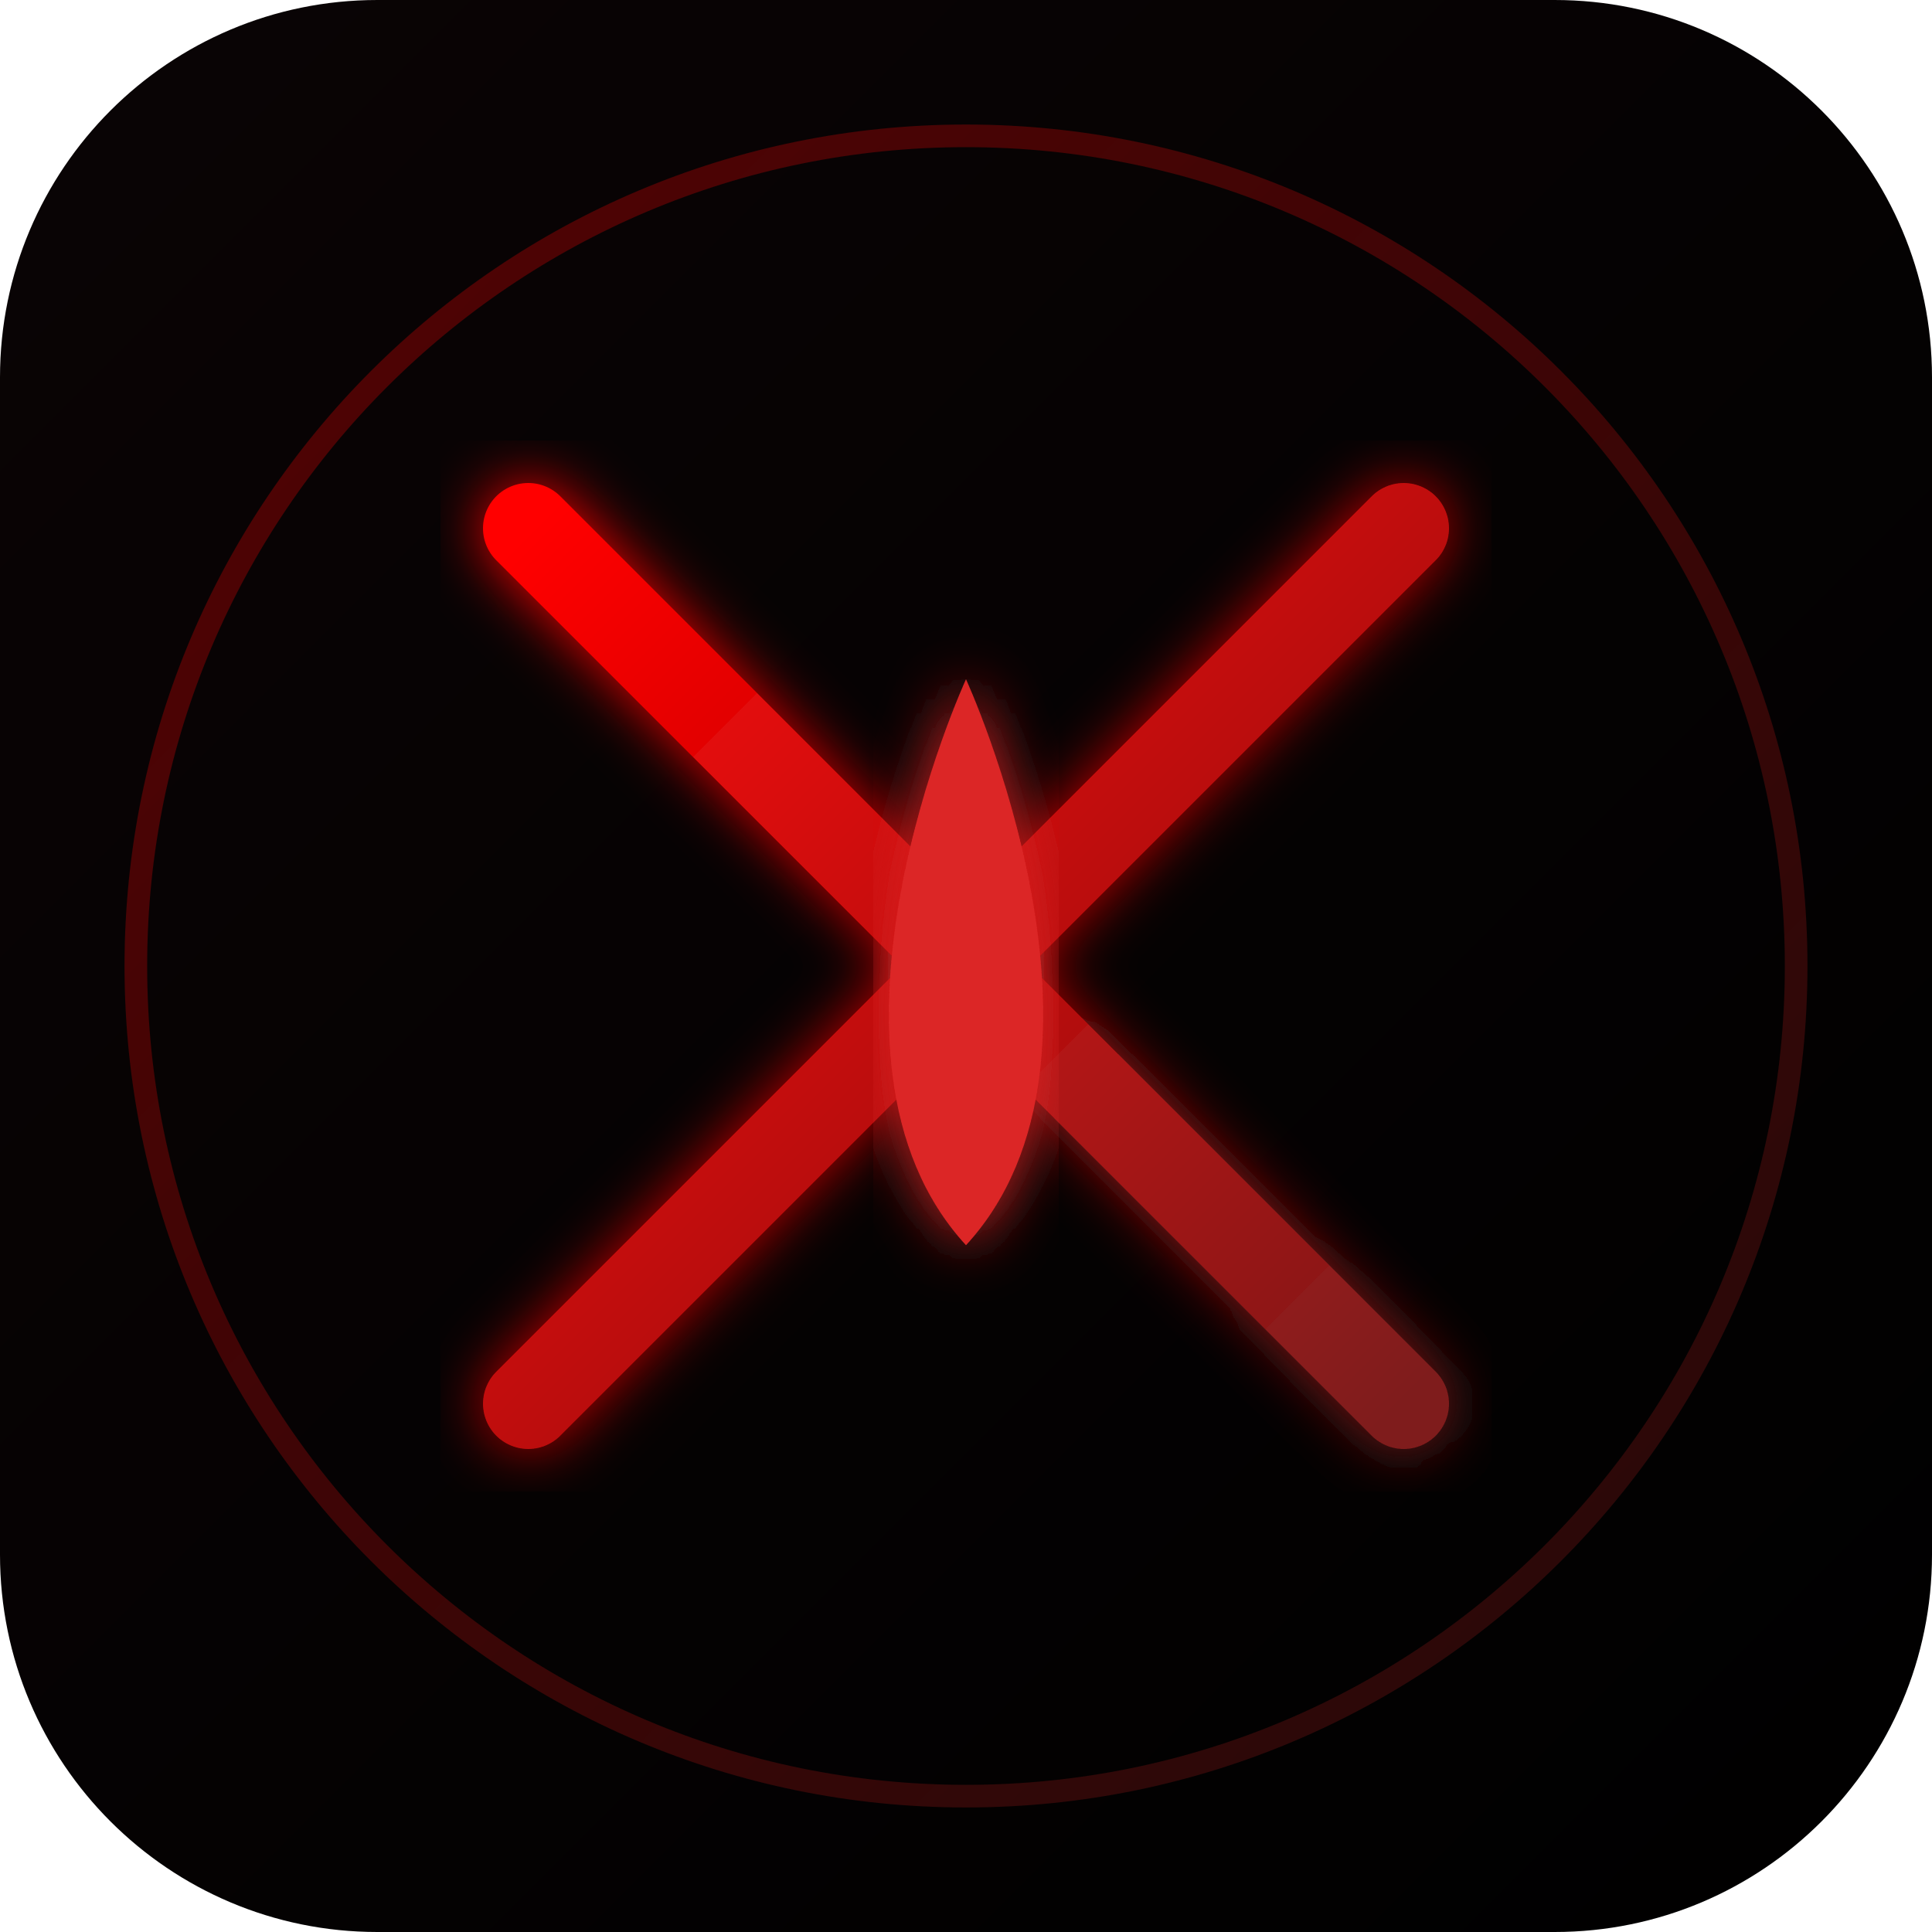
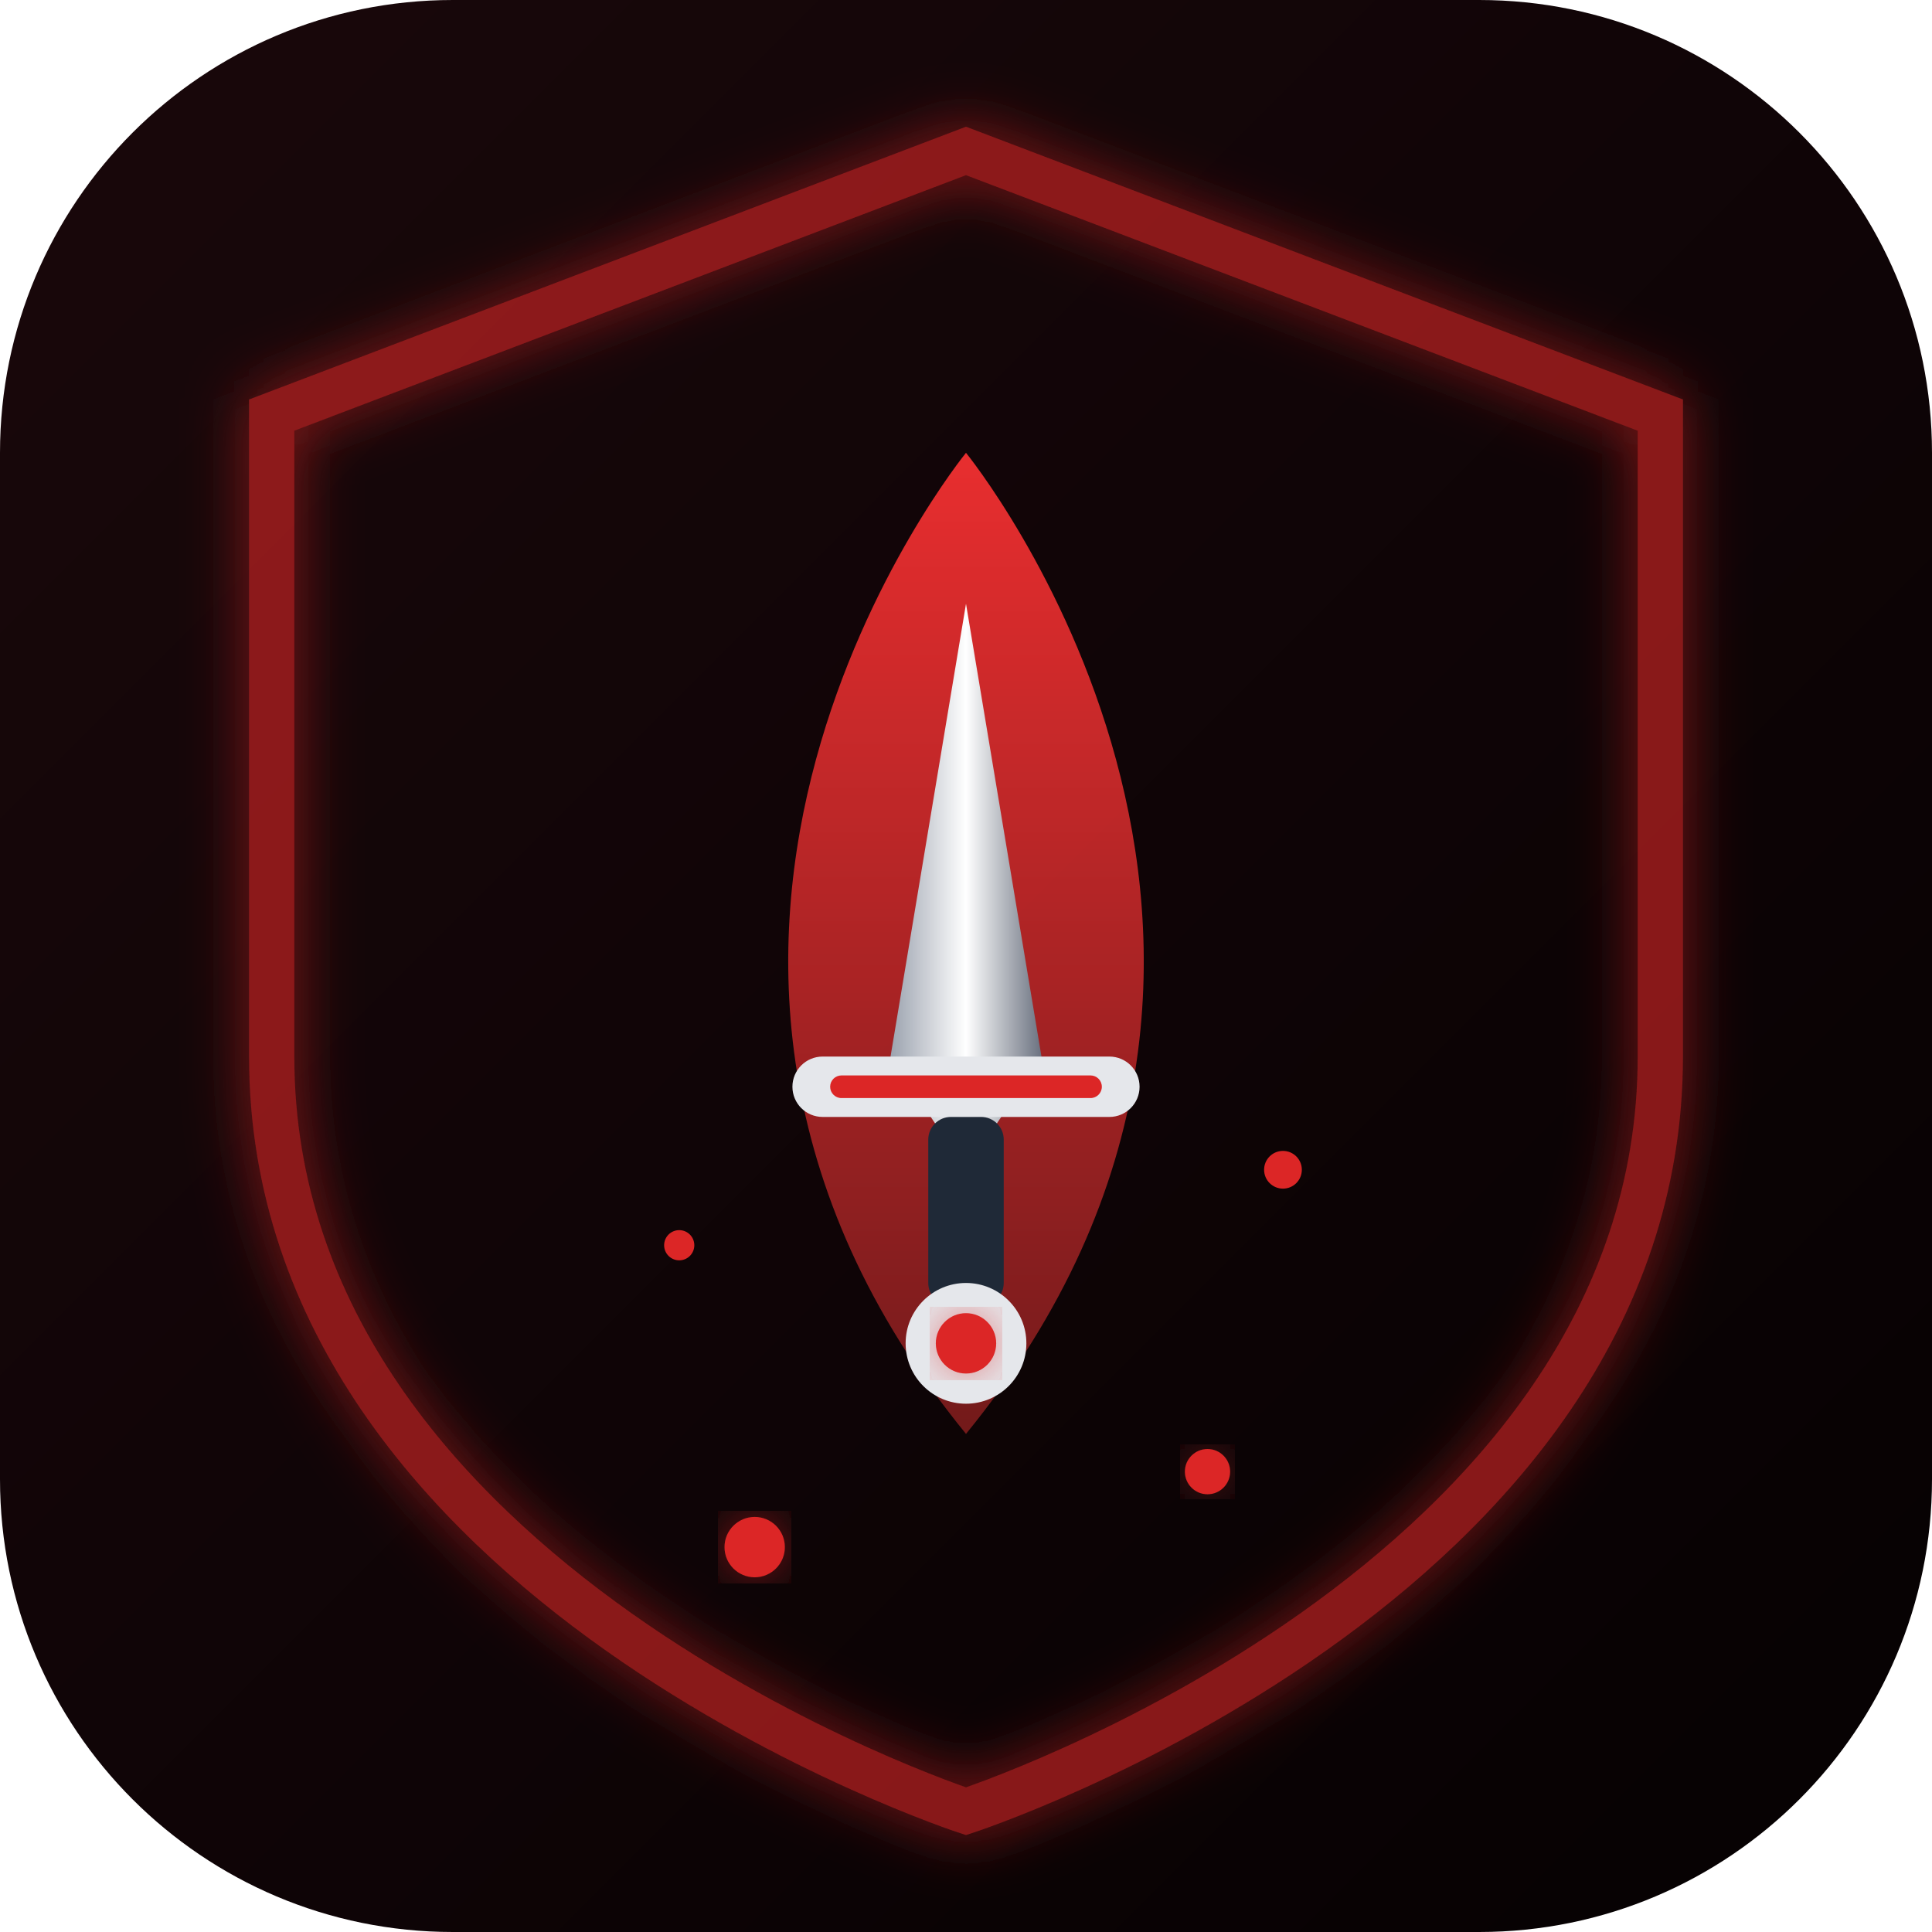
<svg xmlns="http://www.w3.org/2000/svg" viewBox="0 0 512 512">
  <defs>
-     <linearGradient id="bg" x1="0%" y1="0%" x2="100%" y2="100%">
-       <stop offset="0%" stop-color="#0a0405" />
-       <stop offset="100%" stop-color="#000000" />
+     <linearGradient id="bgGrad" x1="0%" y1="0%" x2="100%" y2="100%">
+       <stop offset="0%" stop-color="#1a080b" />
+       <stop offset="100%" stop-color="#050102" />
    </linearGradient>
-     <linearGradient id="red" x1="0%" y1="0%" x2="100%" y2="100%">
-       <stop offset="0%" stop-color="#ff0000" />
+     <linearGradient id="bloodGrad" x1="0%" y1="0%" x2="0%" y2="100%">
+       <stop offset="0%" stop-color="#ff3333" />
      <stop offset="100%" stop-color="#7f1d1d" />
    </linearGradient>
+     <linearGradient id="bladeGrad" x1="0%" y1="0%" x2="100%" y2="0%">
+       <stop offset="0%" stop-color="#9ca3af" />
+       <stop offset="50%" stop-color="#ffffff" />
+       <stop offset="100%" stop-color="#6b7280" />
+     </linearGradient>
    <filter id="glow">
-       <feGaussianBlur stdDeviation="8" result="coloredBlur" />
+       <feGaussianBlur stdDeviation="8" result="blur" />
      <feMerge>
-         <feMergeNode in="coloredBlur" />
+         <feMergeNode in="blur" />
        <feMergeNode in="SourceGraphic" />
      </feMerge>
    </filter>
  </defs>
-   <rect width="512" height="512" rx="100" fill="url(#bg)" />
-   <circle cx="256" cy="256" r="220" fill="none" stroke="url(#red)" stroke-width="6" opacity="0.3" />
-   <g stroke="url(#red)" stroke-width="24" stroke-linecap="round" filter="url(#glow)">
-     <line x1="140" y1="140" x2="372" y2="372" />
-     <line x1="372" y1="140" x2="140" y2="372" />
-   </g>
-   <path d="M 256 180 C 256 180, 210 280, 256 330 C 302 280, 256 180, 256 180 Z" fill="#dc2626" filter="url(#glow)" />
+   <rect width="512" height="512" rx="120" fill="url(#bgGrad)" />
+   <path d="M 256 40 L 440 110 L 440 280 C 440 420, 256 480, 256 480 C 256 480, 72 420, 72 280 L 72 110 Z" fill="none" stroke="#dc2626" stroke-width="12" filter="url(#glow)" opacity="0.6" />
+   <path d="M 256 120 C 256 120, 150 250, 256 380 C 362 250, 256 120, 256 120 Z" fill="url(#bloodGrad)" opacity="0.9" />
+   <path d="M 256 160 L 276 280 L 256 310 L 236 280 Z" fill="url(#bladeGrad)" />
+   <rect x="210" y="280" width="92" height="16" rx="8" fill="#e5e7eb" />
+   <rect x="220" y="285" width="72" height="6" rx="3" fill="#dc2626" />
+   <rect x="246" y="296" width="20" height="50" rx="6" fill="#1f2937" />
+   <circle cx="256" cy="356" r="16" fill="#e5e7eb" />
+   <circle cx="256" cy="356" r="8" fill="#dc2626" filter="url(#glow)" />
+   <circle cx="200" cy="410" r="8" fill="#dc2626" filter="url(#glow)" />
+   <circle cx="320" cy="390" r="6" fill="#dc2626" filter="url(#glow)" />
+   <circle cx="180" cy="330" r="4" fill="#dc2626" />
+   <circle cx="340" cy="310" r="5" fill="#dc2626" />
</svg>
